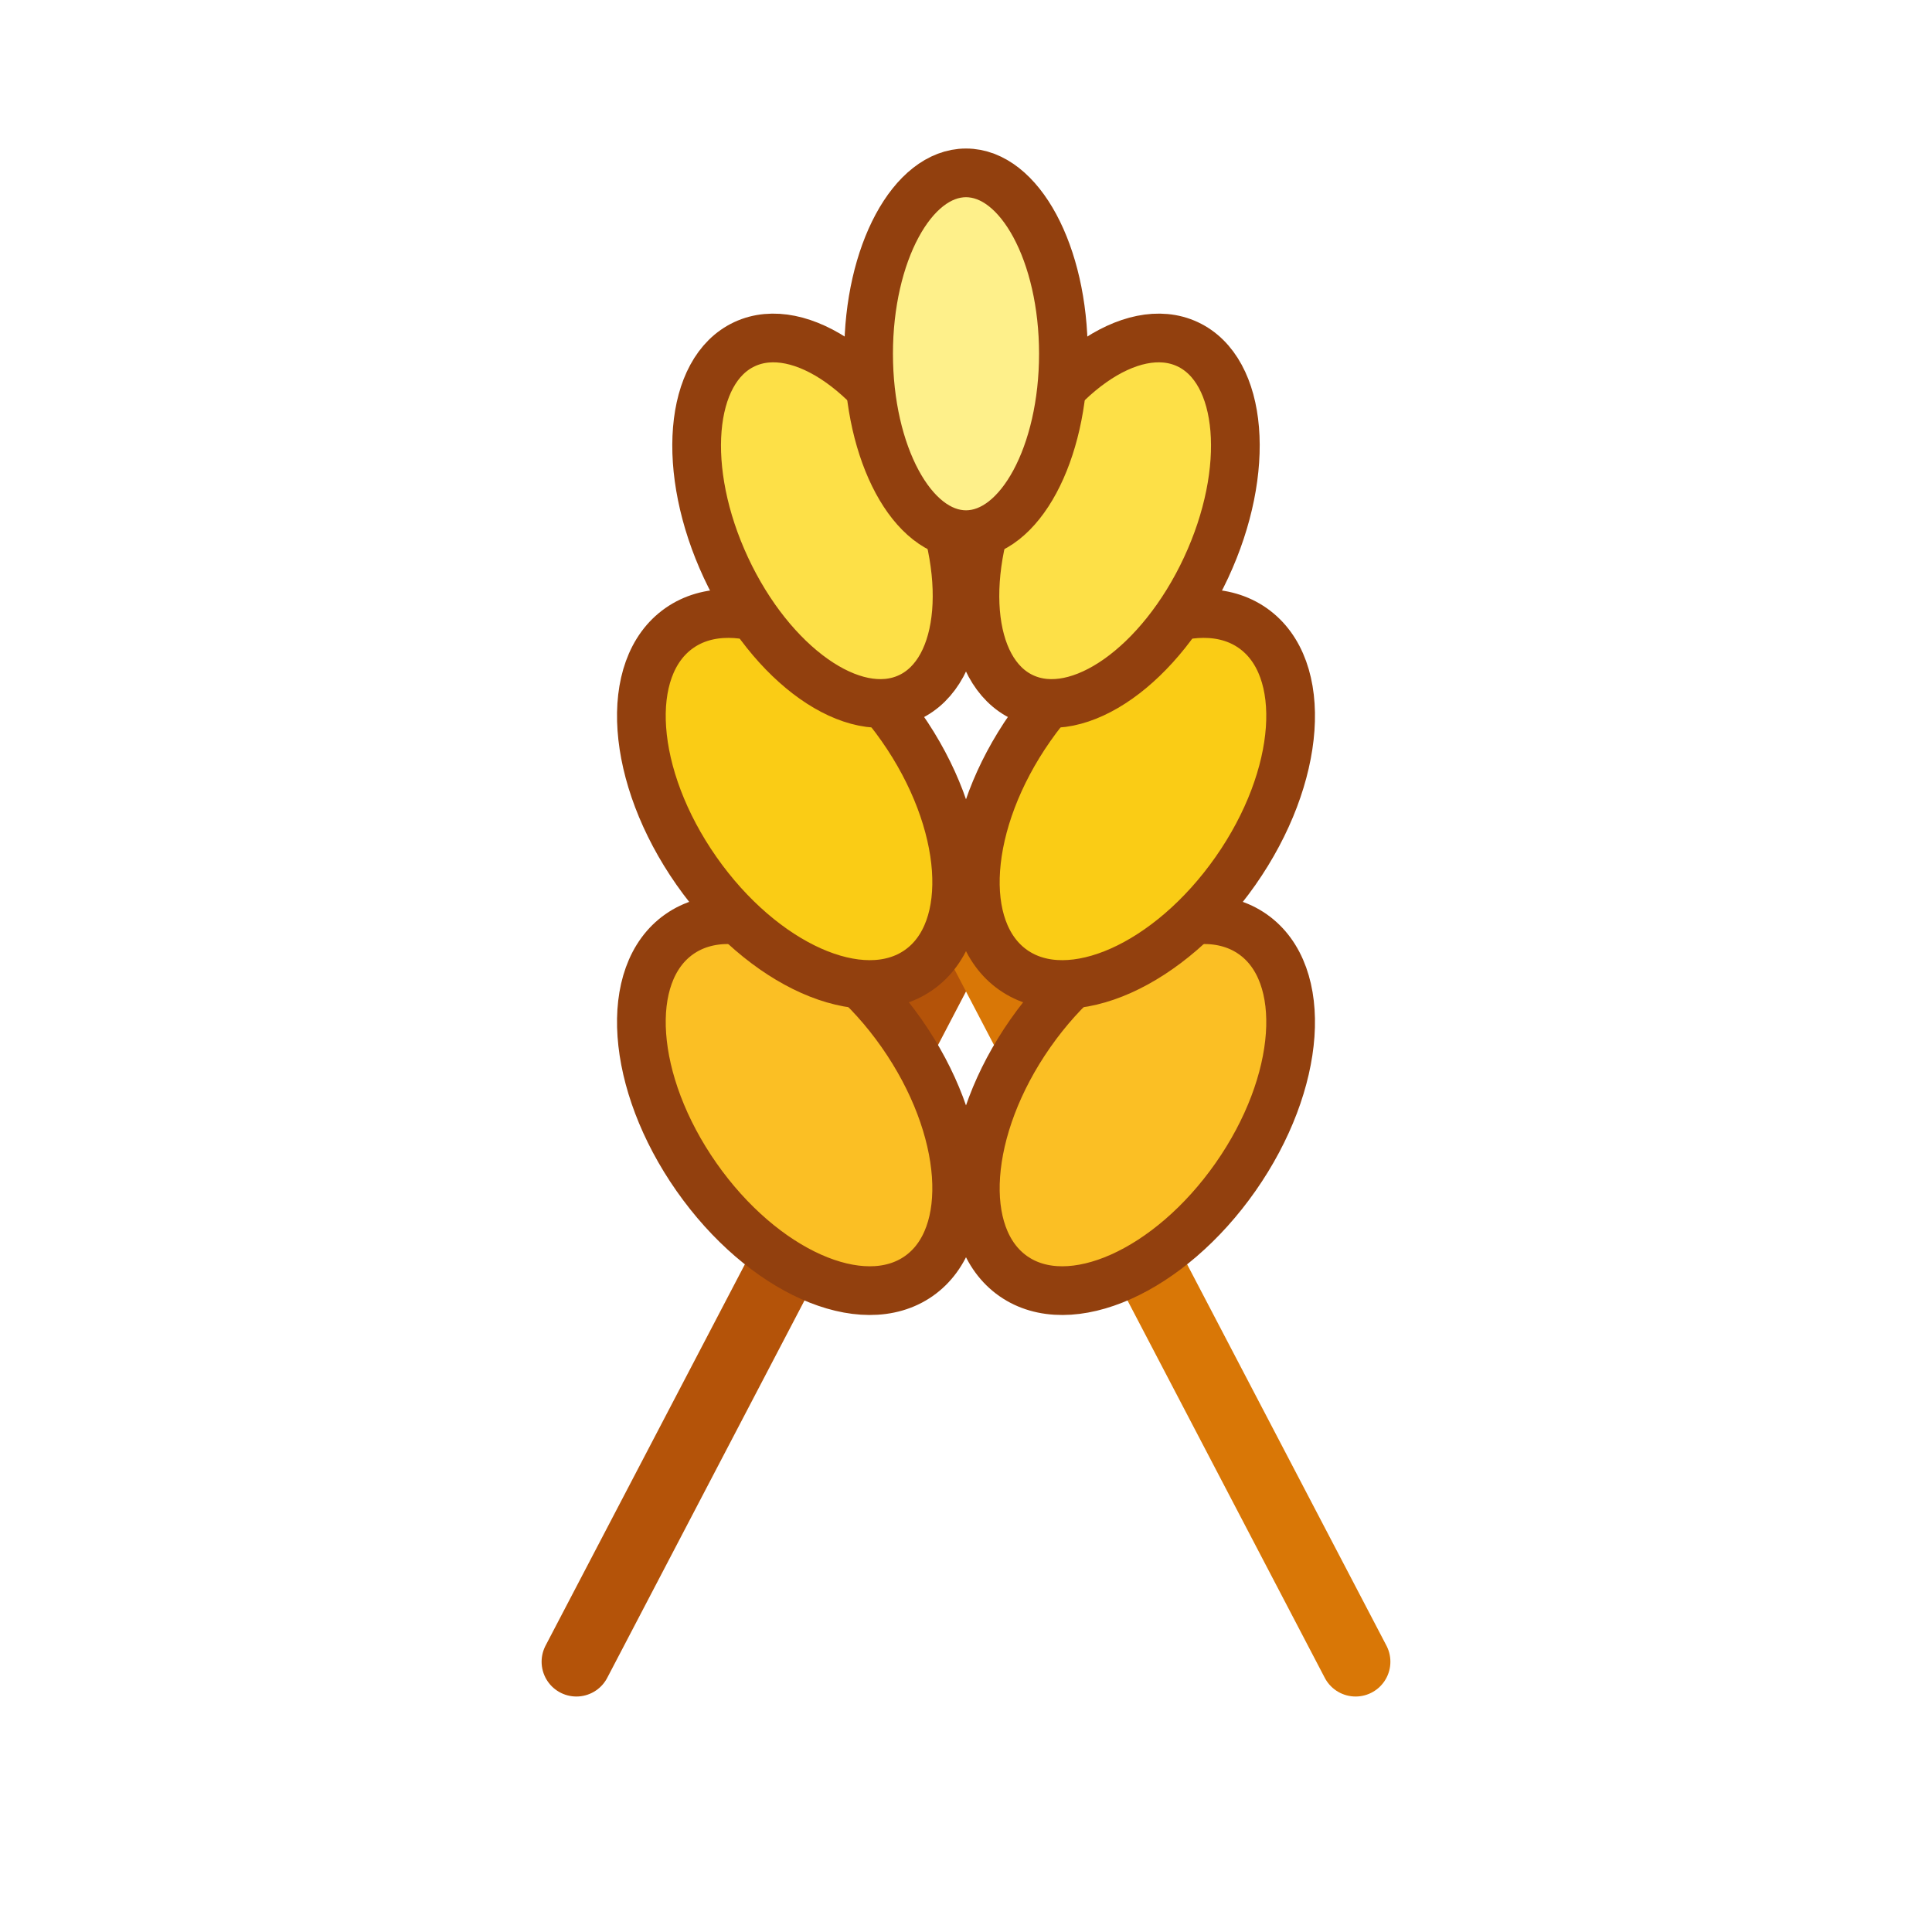
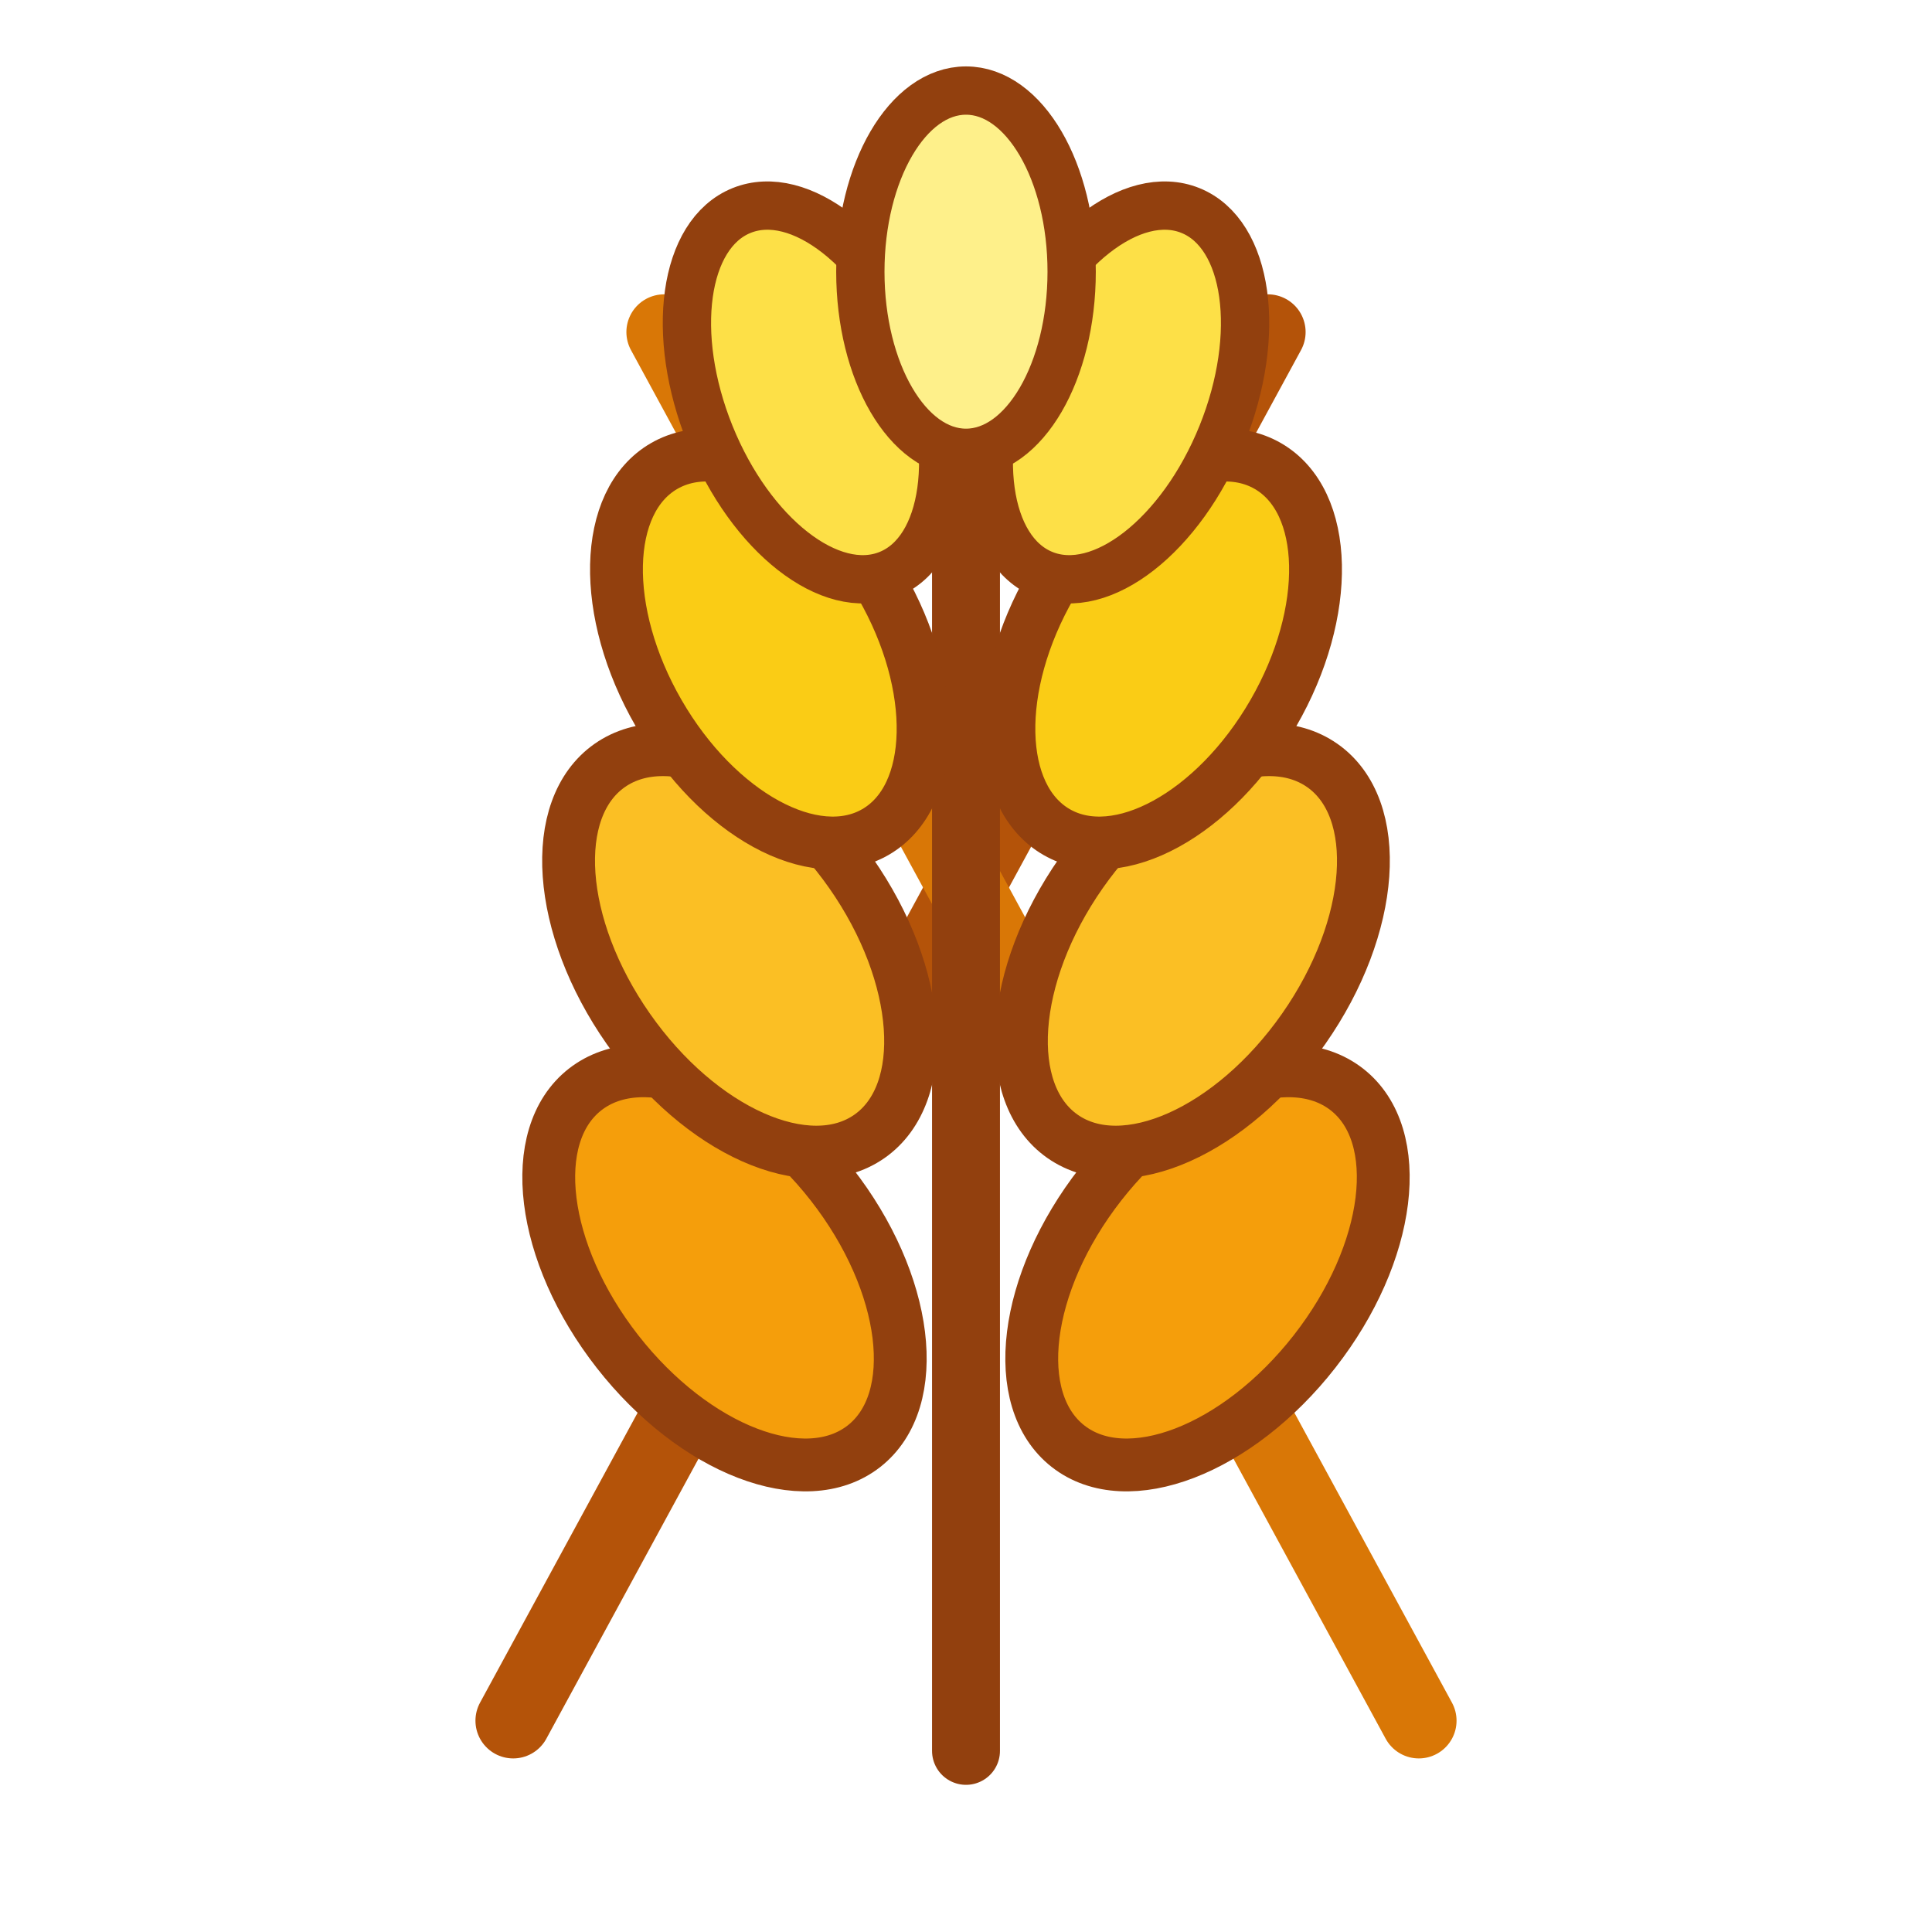
<svg xmlns="http://www.w3.org/2000/svg" viewBox="0 0 128 128" width="128" height="128">
-   <g data-normalized="1" transform="translate(5, 5) scale(0.921875)" stroke-linecap="round" stroke-linejoin="round">
-     <path d="M36 114 L82 26" stroke="#B45309" stroke-width="5" />
-     <path d="M92 114 L46 26" stroke="#D97706" stroke-width="5" />
-     <ellipse cx="52" cy="74" rx="9" ry="15" transform="rotate(-35 52 74)" fill="#FBBF24" stroke="#92400E" stroke-width="3.5" />
-     <ellipse cx="76" cy="74" rx="9" ry="15" transform="rotate(35 76 74)" fill="#FBBF24" stroke="#92400E" stroke-width="3.5" />
-     <ellipse cx="52" cy="52" rx="9" ry="15" transform="rotate(-35 52 52)" fill="#FACC15" stroke="#92400E" stroke-width="3.5" />
-     <ellipse cx="76" cy="52" rx="9" ry="15" transform="rotate(35 76 52)" fill="#FACC15" stroke="#92400E" stroke-width="3.5" />
-     <ellipse cx="54" cy="32" rx="8" ry="14" transform="rotate(-25 54 32)" fill="#FDE047" stroke="#92400E" stroke-width="3.5" />
-     <ellipse cx="74" cy="32" rx="8" ry="14" transform="rotate(25 74 32)" fill="#FDE047" stroke="#92400E" stroke-width="3.5" />
-     <ellipse cx="64" cy="20" rx="7" ry="13" fill="#FEF08A" stroke="#92400E" stroke-width="3.5" />
+   <g stroke-linecap="round" stroke-linejoin="round">
+     <path d="M34 114 L84 22" stroke="#B45309" stroke-width="5" />
+     <path d="M94 114 L44 22" stroke="#D97706" stroke-width="5" />
+     <path d="M64 116 L64 16" stroke="#92400E" stroke-width="4.5" />
+     <ellipse cx="48" cy="84" rx="9" ry="15" transform="rotate(-38 48 84)" fill="#F59E0B" stroke="#92400E" stroke-width="3.5" />
+     <ellipse cx="80" cy="84" rx="9" ry="15" transform="rotate(38 80 84)" fill="#F59E0B" stroke="#92400E" stroke-width="3.5" />
+     <ellipse cx="49" cy="63" rx="9" ry="15" transform="rotate(-35 49 63)" fill="#FBBF24" stroke="#92400E" stroke-width="3.5" />
+     <ellipse cx="79" cy="63" rx="9" ry="15" transform="rotate(35 79 63)" fill="#FBBF24" stroke="#92400E" stroke-width="3.5" />
+     <ellipse cx="51" cy="43" rx="8.5" ry="14" transform="rotate(-30 51 43)" fill="#FACC15" stroke="#92400E" stroke-width="3.5" />
+     <ellipse cx="77" cy="43" rx="8.5" ry="14" transform="rotate(30 77 43)" fill="#FACC15" stroke="#92400E" stroke-width="3.5" />
+     <ellipse cx="54" cy="26" rx="7.5" ry="13" transform="rotate(-22 54 26)" fill="#FDE047" stroke="#92400E" stroke-width="3.2" />
+     <ellipse cx="74" cy="26" rx="7.5" ry="13" transform="rotate(22 74 26)" fill="#FDE047" stroke="#92400E" stroke-width="3.2" />
+     <ellipse cx="64" cy="18" rx="7" ry="12" fill="#FEF08A" stroke="#92400E" stroke-width="3.2" />
  </g>
</svg>
